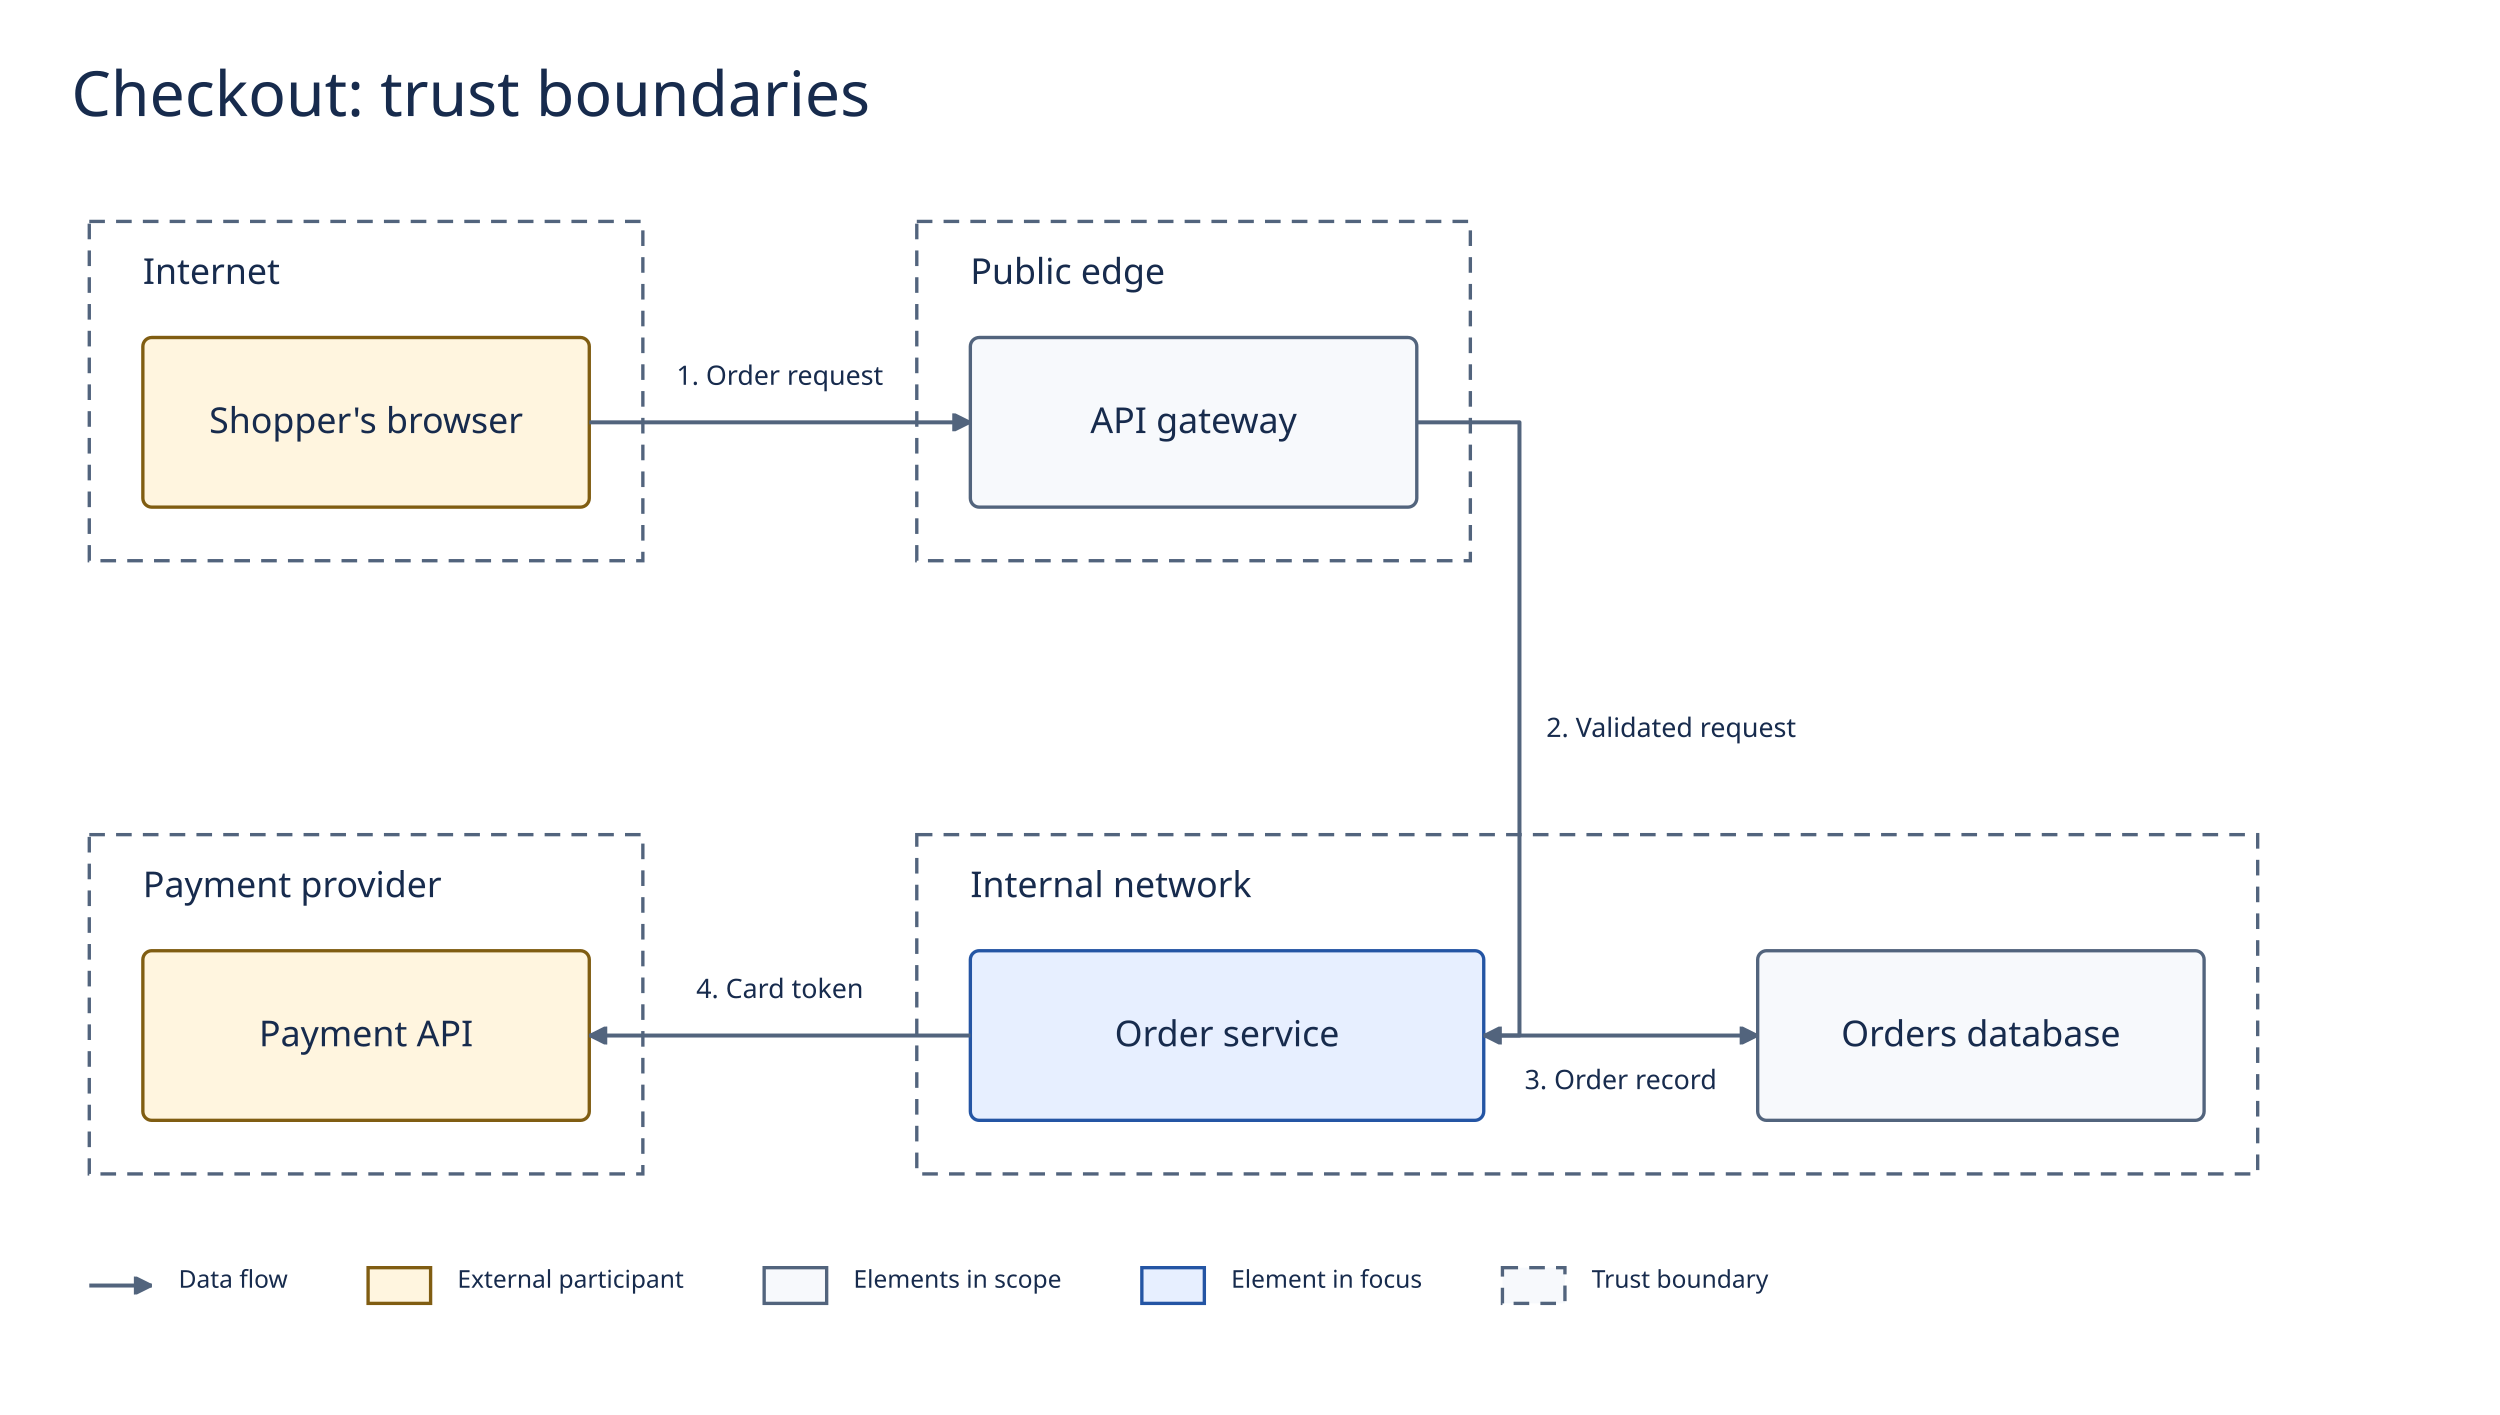
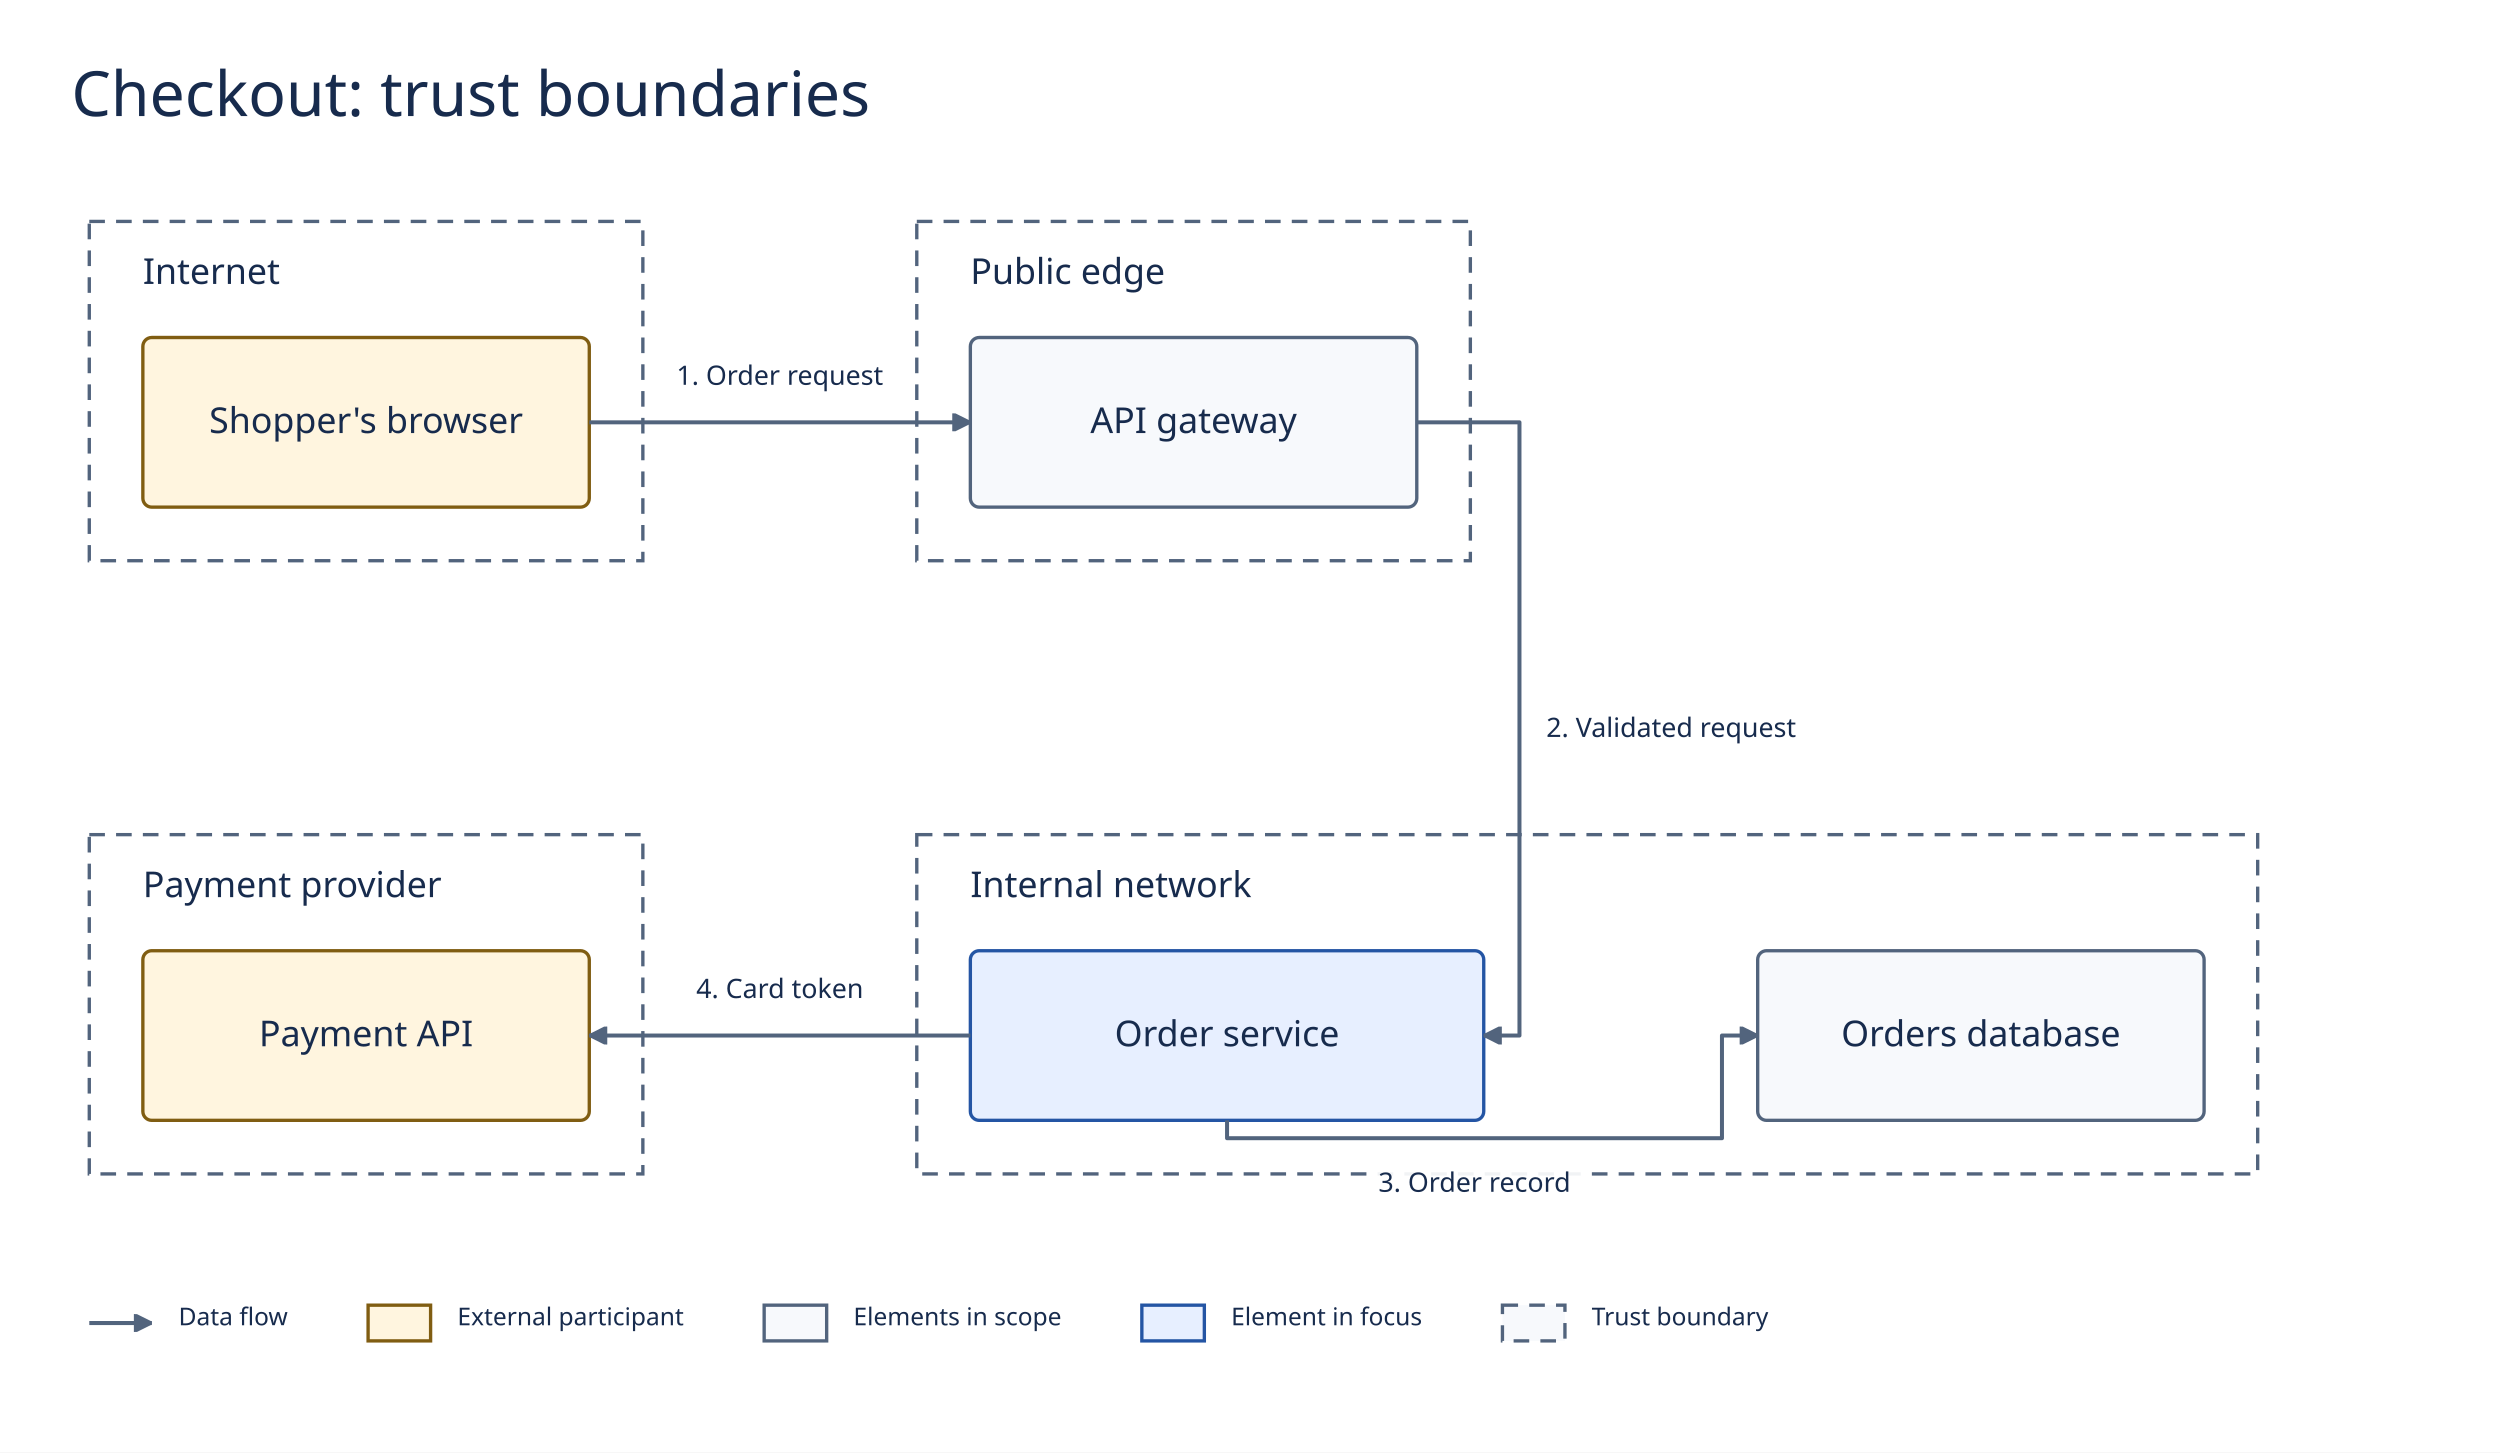
- <svg xmlns="http://www.w3.org/2000/svg" viewBox="0 0 1120 633.919" width="1120" height="633.919" lang="en" role="img" aria-labelledby="f2-en-document-title f2-en-document-desc" data-archatlas="0.1" data-measured-with="pillow">
+ <svg xmlns="http://www.w3.org/2000/svg" viewBox="0 0 1120 650.719" width="1120" height="650.719" lang="en" role="img" aria-labelledby="f2-en-document-title f2-en-document-desc" data-archatlas="0.1" data-measured-with="pillow">
  <defs>
    <marker id="f2-en-marker-peer-arrow" viewBox="0 0 10 10" refX="10" refY="5" markerWidth="8" markerHeight="8" markerUnits="userSpaceOnUse" orient="auto-start-reverse">
      <path d="M 0 0 L 10 5 L 0 10 Z" fill="#52647d" stroke="#52647d" stroke-width="1.5" />
    </marker>
    <marker id="f2-en-marker-peer-circle" viewBox="0 0 10 10" refX="5" refY="5" markerWidth="8" markerHeight="8" markerUnits="userSpaceOnUse">
      <circle cx="5" cy="5" r="3.5" fill="#ffffff" stroke="#52647d" stroke-width="1.5" />
    </marker>
  </defs>
-   <rect width="1120" height="633.919" fill="#ffffff" data-role="canvas" />
+   <rect width="1120" height="650.719" fill="#ffffff" data-role="canvas" />
  <rect id="f2-en-shape-group-g_net" data-id="g_net" data-role="group" data-parent="" data-kind="frame" fill="#ffffff" stroke="#52647d" stroke-width="1.5" data-box="40 99.2 248 152" stroke-dasharray="7 5" x="40" y="99.2" width="248" height="152" rx="0" />
  <rect id="f2-en-shape-node-shopper" data-id="shopper" data-role="node" data-parent="g_net" data-kind="external" fill="#fff5df" stroke="#805d12" stroke-width="1.5" data-box="64 151.2 200 76" x="64" y="151.2" width="200" height="76" rx="4" />
  <rect id="f2-en-shape-group-g_edge" data-id="g_edge" data-role="group" data-parent="" data-kind="frame" fill="#ffffff" stroke="#52647d" stroke-width="1.5" data-box="410.719 99.2 248 152" stroke-dasharray="7 5" x="410.719" y="99.2" width="248" height="152" rx="0" />
  <rect id="f2-en-shape-node-gw" data-id="gw" data-role="node" data-parent="g_edge" data-kind="component" fill="#f7f9fc" stroke="#52647d" stroke-width="1.5" data-box="434.719 151.2 200 76" x="434.719" y="151.2" width="200" height="76" rx="4" />
  <rect id="f2-en-shape-group-g_tp" data-id="g_tp" data-role="group" data-parent="" data-kind="frame" fill="#ffffff" stroke="#52647d" stroke-width="1.5" data-box="40 373.919 248 152" stroke-dasharray="7 5" x="40" y="373.919" width="248" height="152" rx="0" />
  <rect id="f2-en-shape-node-pay" data-id="pay" data-role="node" data-parent="g_tp" data-kind="external" fill="#fff5df" stroke="#805d12" stroke-width="1.5" data-box="64 425.919 200 76" x="64" y="425.919" width="200" height="76" rx="4" />
  <rect id="f2-en-shape-group-g_int" data-id="g_int" data-role="group" data-parent="" data-kind="frame" fill="#ffffff" stroke="#52647d" stroke-width="1.5" data-box="410.719 373.919 600.719 152" stroke-dasharray="7 5" x="410.719" y="373.919" width="600.719" height="152" rx="0" />
  <rect id="f2-en-shape-node-ord" data-id="ord" data-role="node" data-parent="g_int" data-kind="component" fill="#e7efff" stroke="#2455a4" stroke-width="1.5" data-box="434.719 425.919 230 76" x="434.719" y="425.919" width="230" height="76" rx="4" />
  <rect id="f2-en-shape-node-db" data-id="db" data-role="node" data-parent="g_int" data-kind="store" fill="#f7f9fc" stroke="#52647d" stroke-width="1.5" data-box="787.438 425.919 200 76" x="787.438" y="425.919" width="200" height="76" rx="4" />
-   <rect id="f2-en-shape-legend-swatch-__legend-swatch-1" data-id="__legend-swatch-1" data-role="legend-swatch" data-parent="" data-kind="component" fill="#fff5df" stroke="#805d12" stroke-width="1.5" data-box="164.906 567.919 28 16" x="164.906" y="567.919" width="28" height="16" rx="0" />
-   <rect id="f2-en-shape-legend-swatch-__legend-swatch-2" data-id="__legend-swatch-2" data-role="legend-swatch" data-parent="" data-kind="component" fill="#f7f9fc" stroke="#52647d" stroke-width="1.5" data-box="342.344 567.919 28 16" x="342.344" y="567.919" width="28" height="16" rx="0" />
-   <rect id="f2-en-shape-legend-swatch-__legend-swatch-3" data-id="__legend-swatch-3" data-role="legend-swatch" data-parent="" data-kind="component" fill="#e7efff" stroke="#2455a4" stroke-width="1.5" data-box="511.547 567.919 28 16" x="511.547" y="567.919" width="28" height="16" rx="0" />
-   <rect id="f2-en-shape-legend-swatch-__legend-swatch-4" data-id="__legend-swatch-4" data-role="legend-swatch" data-parent="" data-kind="component" fill="#f7f9fc" stroke="#52647d" stroke-width="1.5" data-box="673.094 567.919 28 16" stroke-dasharray="7 5" x="673.094" y="567.919" width="28" height="16" rx="0" />
+   <rect id="f2-en-shape-legend-swatch-__legend-swatch-1" data-id="__legend-swatch-1" data-role="legend-swatch" data-parent="" data-kind="component" fill="#fff5df" stroke="#805d12" stroke-width="1.5" data-box="164.906 584.719 28 16" x="164.906" y="584.719" width="28" height="16" rx="0" />
+   <rect id="f2-en-shape-legend-swatch-__legend-swatch-2" data-id="__legend-swatch-2" data-role="legend-swatch" data-parent="" data-kind="component" fill="#f7f9fc" stroke="#52647d" stroke-width="1.5" data-box="342.344 584.719 28 16" x="342.344" y="584.719" width="28" height="16" rx="0" />
+   <rect id="f2-en-shape-legend-swatch-__legend-swatch-3" data-id="__legend-swatch-3" data-role="legend-swatch" data-parent="" data-kind="component" fill="#e7efff" stroke="#2455a4" stroke-width="1.5" data-box="511.547 584.719 28 16" x="511.547" y="584.719" width="28" height="16" rx="0" />
+   <rect id="f2-en-shape-legend-swatch-__legend-swatch-4" data-id="__legend-swatch-4" data-role="legend-swatch" data-parent="" data-kind="component" fill="#f7f9fc" stroke="#52647d" stroke-width="1.5" data-box="673.094 584.719 28 16" stroke-dasharray="7 5" x="673.094" y="584.719" width="28" height="16" rx="0" />
  <polyline id="f2-en-edge-edge-1" data-id="edge-1" data-role="edge" data-from="shopper" data-to="gw" data-kind="data" points="264,189.2 434.719,189.2" fill="none" stroke="#52647d" stroke-width="1.8" stroke-linejoin="round" marker-end="url(#f2-en-marker-peer-arrow)" />
  <polyline id="f2-en-edge-edge-2" data-id="edge-2" data-role="edge" data-from="gw" data-to="ord" data-kind="data" points="634.719,189.2 680.719,189.2 680.719,463.919 664.719,463.919" fill="none" stroke="#52647d" stroke-width="1.8" stroke-linejoin="round" marker-end="url(#f2-en-marker-peer-arrow)" />
-   <polyline id="f2-en-edge-edge-3" data-id="edge-3" data-role="edge" data-from="ord" data-to="db" data-kind="data" points="664.719,463.919 787.438,463.919" fill="none" stroke="#52647d" stroke-width="1.8" stroke-linejoin="round" marker-end="url(#f2-en-marker-peer-arrow)" />
+   <polyline id="f2-en-edge-edge-3" data-id="edge-3" data-role="edge" data-from="ord" data-to="db" data-kind="data" points="549.719,501.919 549.719,509.919 771.438,509.919 771.438,463.919 787.438,463.919" fill="none" stroke="#52647d" stroke-width="1.8" stroke-linejoin="round" marker-end="url(#f2-en-marker-peer-arrow)" />
  <polyline id="f2-en-edge-edge-4" data-id="edge-4" data-role="edge" data-from="ord" data-to="pay" data-kind="data" points="434.719,463.919 264,463.919" fill="none" stroke="#52647d" stroke-width="1.8" stroke-linejoin="round" marker-end="url(#f2-en-marker-peer-arrow)" />
-   <polyline id="f2-en-edge-legend-line-0" data-id="legend-line-0" data-role="edge" data-from="" data-to="" data-kind="legend" points="40,575.919 68,575.919" fill="none" stroke="#52647d" stroke-width="1.8" stroke-linejoin="round" marker-end="url(#f2-en-marker-peer-arrow)" />
+   <polyline id="f2-en-edge-legend-line-0" data-id="legend-line-0" data-role="edge" data-from="" data-to="" data-kind="legend" points="40,592.719 68,592.719" fill="none" stroke="#52647d" stroke-width="1.8" stroke-linejoin="round" marker-end="url(#f2-en-marker-peer-arrow)" />
  <rect id="f2-en-shape-label-bg-__edge-1-background" data-id="__edge-1-background" data-role="label-bg" data-parent="edge-1" x="298.039" y="156.4" width="102.641" height="24.8" fill="#ffffff" fill-opacity="0.92" rx="3" />
  <rect id="f2-en-shape-label-bg-__edge-2-background" data-id="__edge-2-background" data-role="label-bg" data-parent="edge-2" x="687.719" y="314.159" width="121.922" height="24.8" fill="#ffffff" fill-opacity="0.92" rx="3" />
-   <rect id="f2-en-shape-label-bg-__edge-3-background" data-id="__edge-3-background" data-role="label-bg" data-parent="edge-3" x="678.016" y="471.919" width="96.125" height="24.8" fill="#ffffff" fill-opacity="0.92" rx="3" />
+   <rect id="f2-en-shape-label-bg-__edge-3-background" data-id="__edge-3-background" data-role="label-bg" data-parent="edge-3" x="612.516" y="517.919" width="96.125" height="24.8" fill="#ffffff" fill-opacity="0.92" rx="3" />
  <rect id="f2-en-shape-label-bg-__edge-4-background" data-id="__edge-4-background" data-role="label-bg" data-parent="edge-4" x="306.898" y="431.119" width="84.922" height="24.8" fill="#ffffff" fill-opacity="0.92" rx="3" />
-   <text id="f2-en-text-title-figure-title" data-id="figure-title" data-role="title" data-owner="" x="32" y="52" font-size="28" font-family="&quot;Noto Sans&quot;, &quot;DejaVu Sans&quot;, &quot;Liberation Sans&quot;, &quot;Noto Sans CJK SC&quot;, sans-serif" text-anchor="start" fill="#172b4d" data-text-box="32 24 357.734 39.2">
+   <text id="f2-en-text-title-figure-title" data-id="figure-title" data-role="title" data-owner="" x="32" y="52" data-source="Checkout: trust boundaries" font-size="28" font-family="&quot;Noto Sans CJK SC&quot;, &quot;Source Han Sans SC&quot;, &quot;PingFang SC&quot;, &quot;Microsoft YaHei&quot;, &quot;WenQuanYi Zen Hei&quot;, &quot;Noto Sans&quot;, &quot;DejaVu Sans&quot;, &quot;Liberation Sans&quot;, sans-serif" text-anchor="start" fill="#172b4d" data-text-box="32 24 357.734 39.2">
    <tspan x="32" y="52">
      <tspan font-family="Noto Sans">Checkout: trust boundaries</tspan>
    </tspan>
  </text>
-   <text id="f2-en-text-group-title-g_net-title" data-id="g_net-title" data-role="group-title" data-owner="g_net" x="64" y="127.2" font-size="16" font-family="&quot;Noto Sans&quot;, &quot;DejaVu Sans&quot;, &quot;Liberation Sans&quot;, &quot;Noto Sans CJK SC&quot;, sans-serif" text-anchor="start" fill="#172b4d" data-text-box="64 111.2 61.438 22.4">
+   <text id="f2-en-text-group-title-g_net-title" data-id="g_net-title" data-role="group-title" data-owner="g_net" x="64" y="127.2" data-source="Internet" font-size="16" font-family="&quot;Noto Sans CJK SC&quot;, &quot;Source Han Sans SC&quot;, &quot;PingFang SC&quot;, &quot;Microsoft YaHei&quot;, &quot;WenQuanYi Zen Hei&quot;, &quot;Noto Sans&quot;, &quot;DejaVu Sans&quot;, &quot;Liberation Sans&quot;, sans-serif" text-anchor="start" fill="#172b4d" data-text-box="64 111.2 61.438 22.4">
    <tspan x="64" y="127.2">
      <tspan font-family="Noto Sans">Internet</tspan>
    </tspan>
  </text>
-   <text id="f2-en-text-name-shopper-name" data-id="shopper-name" data-role="name" data-owner="shopper" x="164" y="194" font-size="16" font-family="&quot;Noto Sans&quot;, &quot;DejaVu Sans&quot;, &quot;Liberation Sans&quot;, &quot;Noto Sans CJK SC&quot;, sans-serif" text-anchor="middle" fill="#172b4d" data-text-box="93.68 178 140.641 22.4">
+   <text id="f2-en-text-name-shopper-name" data-id="shopper-name" data-role="name" data-owner="shopper" x="164" y="194" data-source="Shopper's browser" font-size="16" font-family="&quot;Noto Sans CJK SC&quot;, &quot;Source Han Sans SC&quot;, &quot;PingFang SC&quot;, &quot;Microsoft YaHei&quot;, &quot;WenQuanYi Zen Hei&quot;, &quot;Noto Sans&quot;, &quot;DejaVu Sans&quot;, &quot;Liberation Sans&quot;, sans-serif" text-anchor="middle" fill="#172b4d" data-text-box="93.68 178 140.641 22.4">
    <tspan x="164" y="194">
      <tspan font-family="Noto Sans">Shopper's browser</tspan>
    </tspan>
  </text>
-   <text id="f2-en-text-group-title-g_edge-title" data-id="g_edge-title" data-role="group-title" data-owner="g_edge" x="434.719" y="127.2" font-size="16" font-family="&quot;Noto Sans&quot;, &quot;DejaVu Sans&quot;, &quot;Liberation Sans&quot;, &quot;Noto Sans CJK SC&quot;, sans-serif" text-anchor="start" fill="#172b4d" data-text-box="434.719 111.2 87.266 22.4">
+   <text id="f2-en-text-group-title-g_edge-title" data-id="g_edge-title" data-role="group-title" data-owner="g_edge" x="434.719" y="127.2" data-source="Public edge" font-size="16" font-family="&quot;Noto Sans CJK SC&quot;, &quot;Source Han Sans SC&quot;, &quot;PingFang SC&quot;, &quot;Microsoft YaHei&quot;, &quot;WenQuanYi Zen Hei&quot;, &quot;Noto Sans&quot;, &quot;DejaVu Sans&quot;, &quot;Liberation Sans&quot;, sans-serif" text-anchor="start" fill="#172b4d" data-text-box="434.719 111.2 87.266 22.4">
    <tspan x="434.719" y="127.2">
      <tspan font-family="Noto Sans">Public edge</tspan>
    </tspan>
  </text>
-   <text id="f2-en-text-name-gw-name" data-id="gw-name" data-role="name" data-owner="gw" x="534.719" y="194" font-size="16" font-family="&quot;Noto Sans&quot;, &quot;DejaVu Sans&quot;, &quot;Liberation Sans&quot;, &quot;Noto Sans CJK SC&quot;, sans-serif" text-anchor="middle" fill="#172b4d" data-text-box="488.469 178 92.5 22.4">
+   <text id="f2-en-text-name-gw-name" data-id="gw-name" data-role="name" data-owner="gw" x="534.719" y="194" data-source="API gateway" font-size="16" font-family="&quot;Noto Sans CJK SC&quot;, &quot;Source Han Sans SC&quot;, &quot;PingFang SC&quot;, &quot;Microsoft YaHei&quot;, &quot;WenQuanYi Zen Hei&quot;, &quot;Noto Sans&quot;, &quot;DejaVu Sans&quot;, &quot;Liberation Sans&quot;, sans-serif" text-anchor="middle" fill="#172b4d" data-text-box="488.469 178 92.5 22.4">
    <tspan x="534.719" y="194">
      <tspan font-family="Noto Sans">API gateway</tspan>
    </tspan>
  </text>
-   <text id="f2-en-text-group-title-g_tp-title" data-id="g_tp-title" data-role="group-title" data-owner="g_tp" x="64" y="401.919" font-size="16" font-family="&quot;Noto Sans&quot;, &quot;DejaVu Sans&quot;, &quot;Liberation Sans&quot;, &quot;Noto Sans CJK SC&quot;, sans-serif" text-anchor="start" fill="#172b4d" data-text-box="64 385.919 133.875 22.4">
+   <text id="f2-en-text-group-title-g_tp-title" data-id="g_tp-title" data-role="group-title" data-owner="g_tp" x="64" y="401.919" data-source="Payment provider" font-size="16" font-family="&quot;Noto Sans CJK SC&quot;, &quot;Source Han Sans SC&quot;, &quot;PingFang SC&quot;, &quot;Microsoft YaHei&quot;, &quot;WenQuanYi Zen Hei&quot;, &quot;Noto Sans&quot;, &quot;DejaVu Sans&quot;, &quot;Liberation Sans&quot;, sans-serif" text-anchor="start" fill="#172b4d" data-text-box="64 385.919 133.875 22.4">
    <tspan x="64" y="401.919">
      <tspan font-family="Noto Sans">Payment provider</tspan>
    </tspan>
  </text>
-   <text id="f2-en-text-name-pay-name" data-id="pay-name" data-role="name" data-owner="pay" x="164" y="468.719" font-size="16" font-family="&quot;Noto Sans&quot;, &quot;DejaVu Sans&quot;, &quot;Liberation Sans&quot;, &quot;Noto Sans CJK SC&quot;, sans-serif" text-anchor="middle" fill="#172b4d" data-text-box="116.023 452.719 95.953 22.4">
+   <text id="f2-en-text-name-pay-name" data-id="pay-name" data-role="name" data-owner="pay" x="164" y="468.719" data-source="Payment API" font-size="16" font-family="&quot;Noto Sans CJK SC&quot;, &quot;Source Han Sans SC&quot;, &quot;PingFang SC&quot;, &quot;Microsoft YaHei&quot;, &quot;WenQuanYi Zen Hei&quot;, &quot;Noto Sans&quot;, &quot;DejaVu Sans&quot;, &quot;Liberation Sans&quot;, sans-serif" text-anchor="middle" fill="#172b4d" data-text-box="116.023 452.719 95.953 22.4">
    <tspan x="164" y="468.719">
      <tspan font-family="Noto Sans">Payment API</tspan>
    </tspan>
  </text>
-   <text id="f2-en-text-group-title-g_int-title" data-id="g_int-title" data-role="group-title" data-owner="g_int" x="434.719" y="401.919" font-size="16" font-family="&quot;Noto Sans&quot;, &quot;DejaVu Sans&quot;, &quot;Liberation Sans&quot;, &quot;Noto Sans CJK SC&quot;, sans-serif" text-anchor="start" fill="#172b4d" data-text-box="434.719 385.919 126 22.4">
+   <text id="f2-en-text-group-title-g_int-title" data-id="g_int-title" data-role="group-title" data-owner="g_int" x="434.719" y="401.919" data-source="Internal network" font-size="16" font-family="&quot;Noto Sans CJK SC&quot;, &quot;Source Han Sans SC&quot;, &quot;PingFang SC&quot;, &quot;Microsoft YaHei&quot;, &quot;WenQuanYi Zen Hei&quot;, &quot;Noto Sans&quot;, &quot;DejaVu Sans&quot;, &quot;Liberation Sans&quot;, sans-serif" text-anchor="start" fill="#172b4d" data-text-box="434.719 385.919 126 22.4">
    <tspan x="434.719" y="401.919">
      <tspan font-family="Noto Sans">Internal network</tspan>
    </tspan>
  </text>
-   <text id="f2-en-text-name-ord-name" data-id="ord-name" data-role="name" data-owner="ord" x="549.719" y="468.719" font-size="16" font-family="&quot;Noto Sans&quot;, &quot;DejaVu Sans&quot;, &quot;Liberation Sans&quot;, &quot;Noto Sans CJK SC&quot;, sans-serif" text-anchor="middle" fill="#172b4d" data-text-box="499.367 452.719 100.703 22.4">
+   <text id="f2-en-text-name-ord-name" data-id="ord-name" data-role="name" data-owner="ord" x="549.719" y="468.719" data-source="Order service" font-size="16" font-family="&quot;Noto Sans CJK SC&quot;, &quot;Source Han Sans SC&quot;, &quot;PingFang SC&quot;, &quot;Microsoft YaHei&quot;, &quot;WenQuanYi Zen Hei&quot;, &quot;Noto Sans&quot;, &quot;DejaVu Sans&quot;, &quot;Liberation Sans&quot;, sans-serif" text-anchor="middle" fill="#172b4d" data-text-box="499.367 452.719 100.703 22.4">
    <tspan x="549.719" y="468.719">
      <tspan font-family="Noto Sans">Order service</tspan>
    </tspan>
  </text>
-   <text id="f2-en-text-name-db-name" data-id="db-name" data-role="name" data-owner="db" x="887.438" y="468.719" font-size="16" font-family="&quot;Noto Sans&quot;, &quot;DejaVu Sans&quot;, &quot;Liberation Sans&quot;, &quot;Noto Sans CJK SC&quot;, sans-serif" text-anchor="middle" fill="#172b4d" data-text-box="824.859 452.719 125.156 22.4">
+   <text id="f2-en-text-name-db-name" data-id="db-name" data-role="name" data-owner="db" x="887.438" y="468.719" data-source="Orders database" font-size="16" font-family="&quot;Noto Sans CJK SC&quot;, &quot;Source Han Sans SC&quot;, &quot;PingFang SC&quot;, &quot;Microsoft YaHei&quot;, &quot;WenQuanYi Zen Hei&quot;, &quot;Noto Sans&quot;, &quot;DejaVu Sans&quot;, &quot;Liberation Sans&quot;, sans-serif" text-anchor="middle" fill="#172b4d" data-text-box="824.859 452.719 125.156 22.4">
    <tspan x="887.438" y="468.719">
      <tspan font-family="Noto Sans">Orders database</tspan>
    </tspan>
  </text>
-   <text id="f2-en-text-edge-label-edge-1-label" data-id="edge-1-label" data-role="edge-label" data-owner="edge-1" x="349.359" y="172.4" font-size="12" font-family="&quot;Noto Sans&quot;, &quot;DejaVu Sans&quot;, &quot;Liberation Sans&quot;, &quot;Noto Sans CJK SC&quot;, sans-serif" text-anchor="middle" fill="#172b4d" data-text-box="303.039 160.4 92.641 16.8">
+   <text id="f2-en-text-edge-label-edge-1-label" data-id="edge-1-label" data-role="edge-label" data-owner="edge-1" x="349.359" y="172.4" data-source="1. Order request" font-size="12" font-family="&quot;Noto Sans CJK SC&quot;, &quot;Source Han Sans SC&quot;, &quot;PingFang SC&quot;, &quot;Microsoft YaHei&quot;, &quot;WenQuanYi Zen Hei&quot;, &quot;Noto Sans&quot;, &quot;DejaVu Sans&quot;, &quot;Liberation Sans&quot;, sans-serif" text-anchor="middle" fill="#172b4d" data-text-box="303.039 160.4 92.641 16.8">
    <tspan x="349.359" y="172.4">
      <tspan font-family="Noto Sans">1. Order request</tspan>
    </tspan>
  </text>
-   <text id="f2-en-text-edge-label-edge-2-label" data-id="edge-2-label" data-role="edge-label" data-owner="edge-2" x="748.68" y="330.159" font-size="12" font-family="&quot;Noto Sans&quot;, &quot;DejaVu Sans&quot;, &quot;Liberation Sans&quot;, &quot;Noto Sans CJK SC&quot;, sans-serif" text-anchor="middle" fill="#172b4d" data-text-box="692.719 318.159 111.922 16.8">
+   <text id="f2-en-text-edge-label-edge-2-label" data-id="edge-2-label" data-role="edge-label" data-owner="edge-2" x="748.68" y="330.159" data-source="2. Validated request" font-size="12" font-family="&quot;Noto Sans CJK SC&quot;, &quot;Source Han Sans SC&quot;, &quot;PingFang SC&quot;, &quot;Microsoft YaHei&quot;, &quot;WenQuanYi Zen Hei&quot;, &quot;Noto Sans&quot;, &quot;DejaVu Sans&quot;, &quot;Liberation Sans&quot;, sans-serif" text-anchor="middle" fill="#172b4d" data-text-box="692.719 318.159 111.922 16.8">
    <tspan x="748.68" y="330.159">
      <tspan font-family="Noto Sans">2. Validated request</tspan>
    </tspan>
  </text>
-   <text id="f2-en-text-edge-label-edge-3-label" data-id="edge-3-label" data-role="edge-label" data-owner="edge-3" x="726.078" y="487.919" font-size="12" font-family="&quot;Noto Sans&quot;, &quot;DejaVu Sans&quot;, &quot;Liberation Sans&quot;, &quot;Noto Sans CJK SC&quot;, sans-serif" text-anchor="middle" fill="#172b4d" data-text-box="683.016 475.919 86.125 16.8">
-     <tspan x="726.078" y="487.919">
+   <text id="f2-en-text-edge-label-edge-3-label" data-id="edge-3-label" data-role="edge-label" data-owner="edge-3" x="660.578" y="533.919" data-source="3. Order record" font-size="12" font-family="&quot;Noto Sans CJK SC&quot;, &quot;Source Han Sans SC&quot;, &quot;PingFang SC&quot;, &quot;Microsoft YaHei&quot;, &quot;WenQuanYi Zen Hei&quot;, &quot;Noto Sans&quot;, &quot;DejaVu Sans&quot;, &quot;Liberation Sans&quot;, sans-serif" text-anchor="middle" fill="#172b4d" data-text-box="617.516 521.919 86.125 16.8">
+     <tspan x="660.578" y="533.919">
      <tspan font-family="Noto Sans">3. Order record</tspan>
    </tspan>
  </text>
-   <text id="f2-en-text-edge-label-edge-4-label" data-id="edge-4-label" data-role="edge-label" data-owner="edge-4" x="349.359" y="447.119" font-size="12" font-family="&quot;Noto Sans&quot;, &quot;DejaVu Sans&quot;, &quot;Liberation Sans&quot;, &quot;Noto Sans CJK SC&quot;, sans-serif" text-anchor="middle" fill="#172b4d" data-text-box="311.898 435.119 74.922 16.8">
+   <text id="f2-en-text-edge-label-edge-4-label" data-id="edge-4-label" data-role="edge-label" data-owner="edge-4" x="349.359" y="447.119" data-source="4. Card token" font-size="12" font-family="&quot;Noto Sans CJK SC&quot;, &quot;Source Han Sans SC&quot;, &quot;PingFang SC&quot;, &quot;Microsoft YaHei&quot;, &quot;WenQuanYi Zen Hei&quot;, &quot;Noto Sans&quot;, &quot;DejaVu Sans&quot;, &quot;Liberation Sans&quot;, sans-serif" text-anchor="middle" fill="#172b4d" data-text-box="311.898 435.119 74.922 16.8">
    <tspan x="349.359" y="447.119">
      <tspan font-family="Noto Sans">4. Card token</tspan>
    </tspan>
  </text>
-   <text id="f2-en-text-legend-legend-0" data-id="legend-0" data-role="legend" data-owner="" x="80" y="576.919" font-size="11" font-family="&quot;Noto Sans&quot;, &quot;DejaVu Sans&quot;, &quot;Liberation Sans&quot;, &quot;Noto Sans CJK SC&quot;, sans-serif" text-anchor="start" fill="#172b4d" data-text-box="80 565.919 48.906 15.4">
-     <tspan x="80" y="576.919">
+   <text id="f2-en-text-legend-legend-0" data-id="legend-0" data-role="legend" data-owner="" x="80" y="593.719" data-source="Data flow" font-size="11" font-family="&quot;Noto Sans CJK SC&quot;, &quot;Source Han Sans SC&quot;, &quot;PingFang SC&quot;, &quot;Microsoft YaHei&quot;, &quot;WenQuanYi Zen Hei&quot;, &quot;Noto Sans&quot;, &quot;DejaVu Sans&quot;, &quot;Liberation Sans&quot;, sans-serif" text-anchor="start" fill="#172b4d" data-text-box="80 582.719 48.906 15.4">
+     <tspan x="80" y="593.719">
      <tspan font-family="Noto Sans">Data flow</tspan>
    </tspan>
  </text>
-   <text id="f2-en-text-legend-legend-1" data-id="legend-1" data-role="legend" data-owner="" x="204.906" y="576.919" font-size="11" font-family="&quot;Noto Sans&quot;, &quot;DejaVu Sans&quot;, &quot;Liberation Sans&quot;, &quot;Noto Sans CJK SC&quot;, sans-serif" text-anchor="start" fill="#172b4d" data-text-box="204.906 565.919 101.438 15.4">
-     <tspan x="204.906" y="576.919">
+   <text id="f2-en-text-legend-legend-1" data-id="legend-1" data-role="legend" data-owner="" x="204.906" y="593.719" data-source="External participant" font-size="11" font-family="&quot;Noto Sans CJK SC&quot;, &quot;Source Han Sans SC&quot;, &quot;PingFang SC&quot;, &quot;Microsoft YaHei&quot;, &quot;WenQuanYi Zen Hei&quot;, &quot;Noto Sans&quot;, &quot;DejaVu Sans&quot;, &quot;Liberation Sans&quot;, sans-serif" text-anchor="start" fill="#172b4d" data-text-box="204.906 582.719 101.438 15.4">
+     <tspan x="204.906" y="593.719">
      <tspan font-family="Noto Sans">External participant</tspan>
    </tspan>
  </text>
-   <text id="f2-en-text-legend-legend-2" data-id="legend-2" data-role="legend" data-owner="" x="382.344" y="576.919" font-size="11" font-family="&quot;Noto Sans&quot;, &quot;DejaVu Sans&quot;, &quot;Liberation Sans&quot;, &quot;Noto Sans CJK SC&quot;, sans-serif" text-anchor="start" fill="#172b4d" data-text-box="382.344 565.919 93.203 15.4">
-     <tspan x="382.344" y="576.919">
+   <text id="f2-en-text-legend-legend-2" data-id="legend-2" data-role="legend" data-owner="" x="382.344" y="593.719" data-source="Elements in scope" font-size="11" font-family="&quot;Noto Sans CJK SC&quot;, &quot;Source Han Sans SC&quot;, &quot;PingFang SC&quot;, &quot;Microsoft YaHei&quot;, &quot;WenQuanYi Zen Hei&quot;, &quot;Noto Sans&quot;, &quot;DejaVu Sans&quot;, &quot;Liberation Sans&quot;, sans-serif" text-anchor="start" fill="#172b4d" data-text-box="382.344 582.719 93.203 15.4">
+     <tspan x="382.344" y="593.719">
      <tspan font-family="Noto Sans">Elements in scope</tspan>
    </tspan>
  </text>
-   <text id="f2-en-text-legend-legend-3" data-id="legend-3" data-role="legend" data-owner="" x="551.547" y="576.919" font-size="11" font-family="&quot;Noto Sans&quot;, &quot;DejaVu Sans&quot;, &quot;Liberation Sans&quot;, &quot;Noto Sans CJK SC&quot;, sans-serif" text-anchor="start" fill="#172b4d" data-text-box="551.547 565.919 85.547 15.4">
-     <tspan x="551.547" y="576.919">
+   <text id="f2-en-text-legend-legend-3" data-id="legend-3" data-role="legend" data-owner="" x="551.547" y="593.719" data-source="Element in focus" font-size="11" font-family="&quot;Noto Sans CJK SC&quot;, &quot;Source Han Sans SC&quot;, &quot;PingFang SC&quot;, &quot;Microsoft YaHei&quot;, &quot;WenQuanYi Zen Hei&quot;, &quot;Noto Sans&quot;, &quot;DejaVu Sans&quot;, &quot;Liberation Sans&quot;, sans-serif" text-anchor="start" fill="#172b4d" data-text-box="551.547 582.719 85.547 15.4">
+     <tspan x="551.547" y="593.719">
      <tspan font-family="Noto Sans">Element in focus</tspan>
    </tspan>
  </text>
-   <text id="f2-en-text-legend-legend-4" data-id="legend-4" data-role="legend" data-owner="" x="713.094" y="576.919" font-size="11" font-family="&quot;Noto Sans&quot;, &quot;DejaVu Sans&quot;, &quot;Liberation Sans&quot;, &quot;Noto Sans CJK SC&quot;, sans-serif" text-anchor="start" fill="#172b4d" data-text-box="713.094 565.919 79.109 15.4">
-     <tspan x="713.094" y="576.919">
+   <text id="f2-en-text-legend-legend-4" data-id="legend-4" data-role="legend" data-owner="" x="713.094" y="593.719" data-source="Trust boundary" font-size="11" font-family="&quot;Noto Sans CJK SC&quot;, &quot;Source Han Sans SC&quot;, &quot;PingFang SC&quot;, &quot;Microsoft YaHei&quot;, &quot;WenQuanYi Zen Hei&quot;, &quot;Noto Sans&quot;, &quot;DejaVu Sans&quot;, &quot;Liberation Sans&quot;, sans-serif" text-anchor="start" fill="#172b4d" data-text-box="713.094 582.719 79.109 15.4">
+     <tspan x="713.094" y="593.719">
      <tspan font-family="Noto Sans">Trust boundary</tspan>
    </tspan>
  </text>
</svg>
